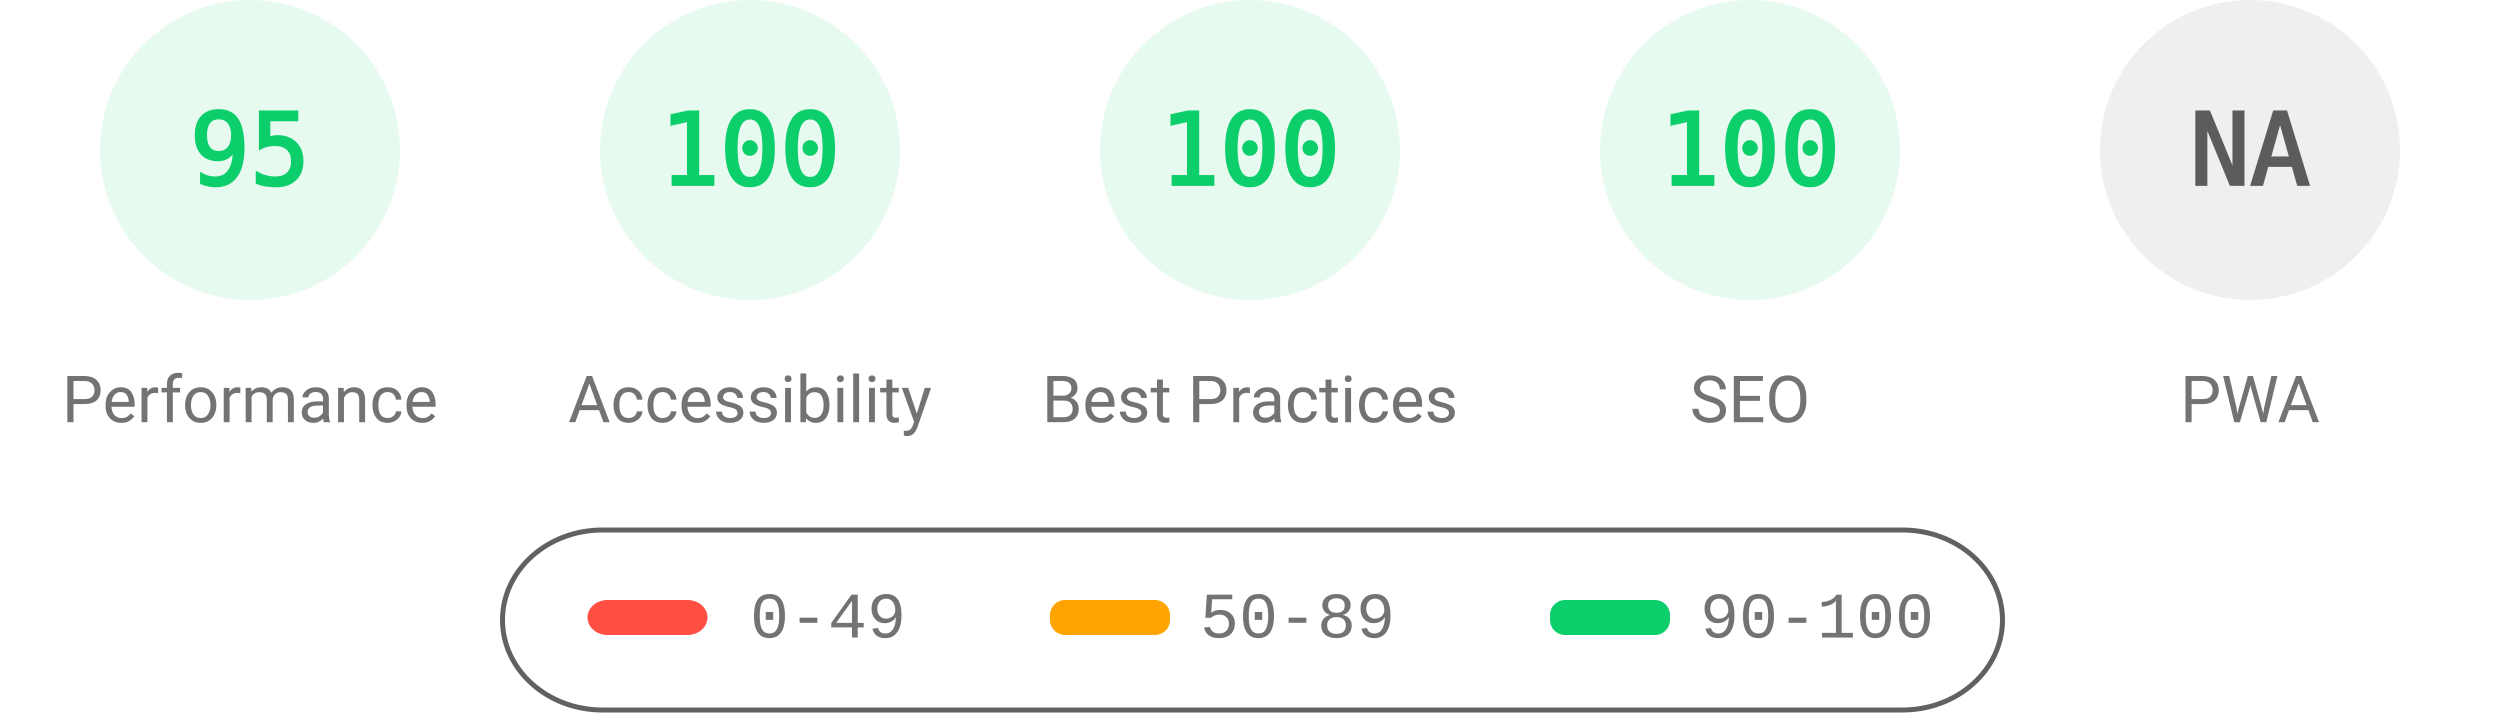
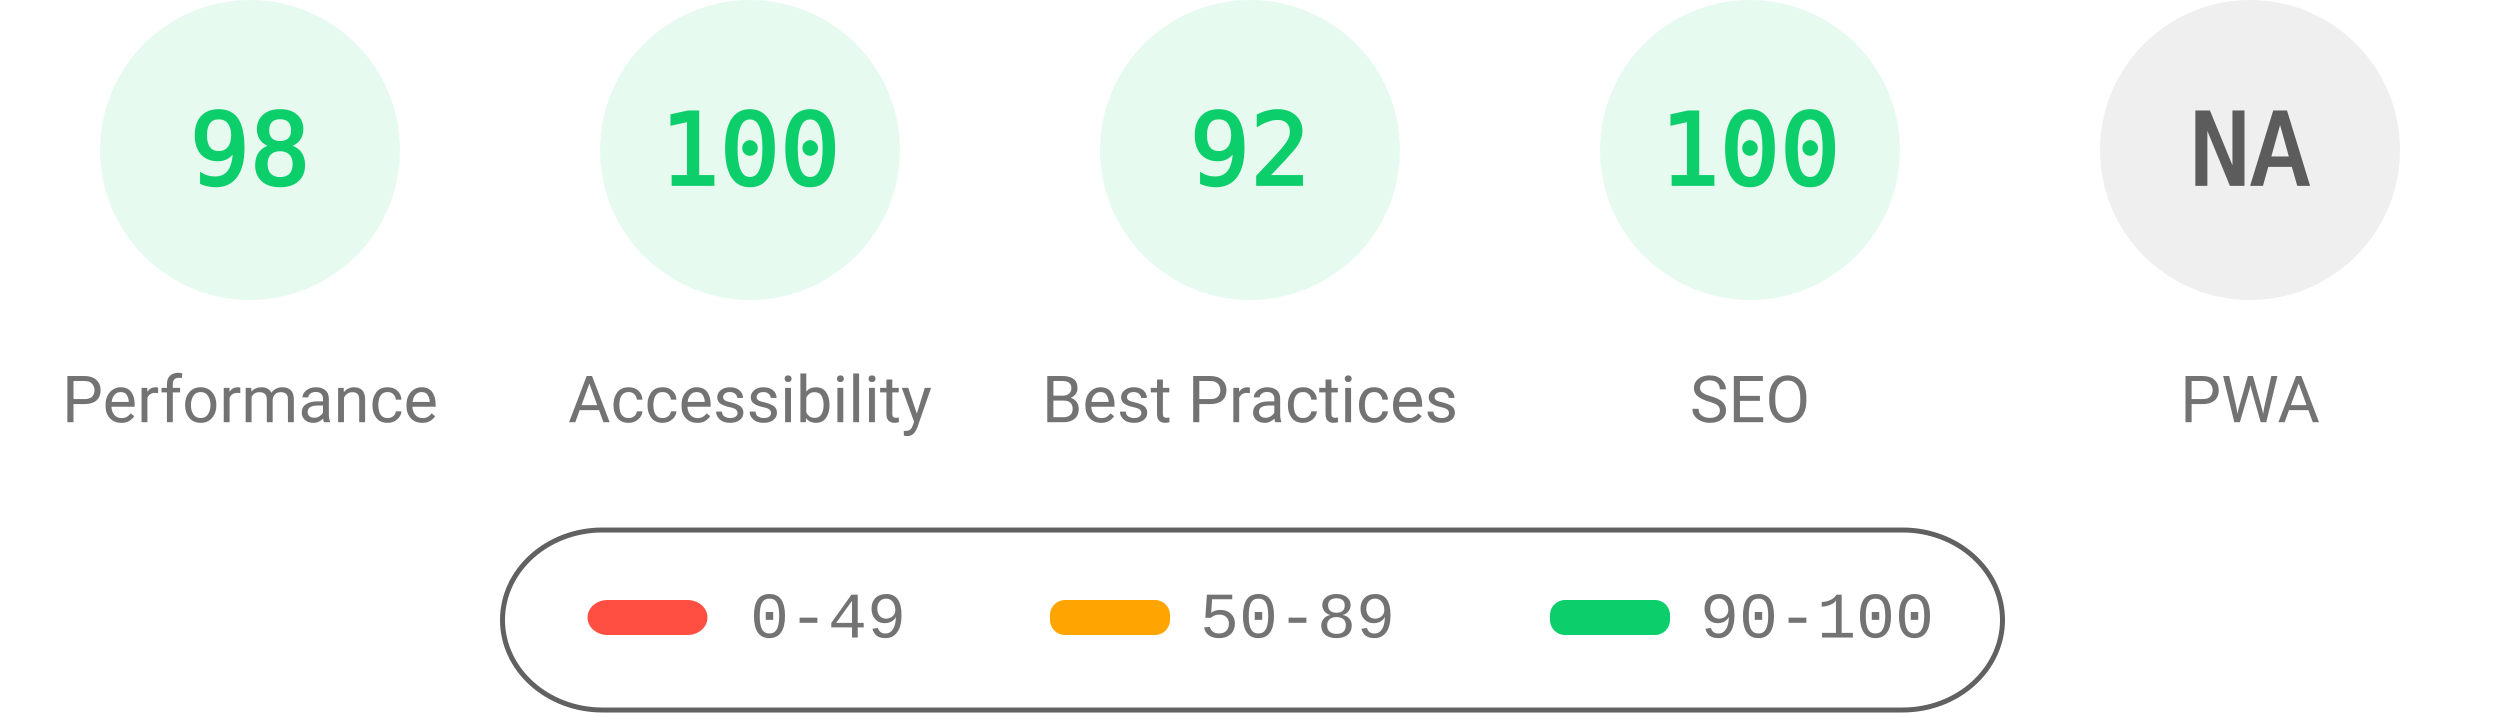
<svg xmlns="http://www.w3.org/2000/svg" fill="none" width="1000" height="285">
  <style>.gauge-base{opacity:.1}.gauge-arc{fill:none;animation-delay:250ms;stroke-linecap:round;transform:rotate(-90deg);transform-origin:100px 60px;animation:load-gauge 1s ease forwards}.guage-text{font-size:40px;font-family:monospace;text-align:center}.guage-red{color:#ff4e42;fill:#ff4e42;stroke:#ff4e42}.guage-orange{color:#ffa400;fill:#ffa400;stroke:#ffa400}.guage-green{color:#0cce6b;fill:#0cce6b;stroke:#0cce6b}.guage-undefined{color:#5c5c5c;fill:#5c5c5c;stroke:#5c5c5c}.guage-title{color:#737373;fill:#737373;stroke:none;font-size:26px;line-height:26px;font-family:Roboto,Halvetica,Arial,sans-serif}@keyframes load-gauge{from{stroke-dasharray:0 352.858}}</style>
  <svg class="guage-div guage-perf guage-green" viewBox="0 0 200 200" width="200" height="200">
    <circle class="gauge-base" r="56" cx="100" cy="60" stroke-width="8" />
-     <circle class="gauge-arc guage-arc-1" r="56" cx="100" cy="60" stroke-width="8" style="stroke-dasharray:334.265,351.858" />
-     <text class="guage-text" x="100" y="60" alignment-baseline="central" dominant-baseline="central" text-anchor="middle">95</text>
+     <circle class="gauge-arc guage-arc-1" r="56" cx="100" cy="60" stroke-width="8" style="stroke-dasharray:344.821,351.858" />
+     <text class="guage-text" x="100" y="60" alignment-baseline="central" dominant-baseline="central" text-anchor="middle">98</text>
    <text class="guage-title" x="100" y="160" alignment-baseline="central" dominant-baseline="central" text-anchor="middle">Performance</text>
  </svg>
  <svg class="guage-div guage-acc guage-green" viewBox="0 0 200 200" width="200" height="200" x="200">
    <circle class="gauge-base" r="56" cx="100" cy="60" stroke-width="8" />
    <circle class="gauge-arc guage-arc-2" r="56" cx="100" cy="60" stroke-width="8" style="stroke-dasharray:351.858,351.858" />
    <text class="guage-text" x="100" y="60" alignment-baseline="central" dominant-baseline="central" text-anchor="middle">100</text>
    <text class="guage-title" x="100" y="160" alignment-baseline="central" dominant-baseline="central" text-anchor="middle">Accessibility</text>
  </svg>
  <svg class="guage-div guage-best guage-green" viewBox="0 0 200 200" width="200" height="200" x="400">
    <circle class="gauge-base" r="56" cx="100" cy="60" stroke-width="8" />
-     <circle class="gauge-arc guage-arc-3" r="56" cx="100" cy="60" stroke-width="8" style="stroke-dasharray:351.858,351.858" />
-     <text class="guage-text" x="100" y="60" alignment-baseline="central" dominant-baseline="central" text-anchor="middle">100</text>
+     <circle class="gauge-arc guage-arc-3" r="56" cx="100" cy="60" stroke-width="8" style="stroke-dasharray:323.709,351.858" />
+     <text class="guage-text" x="100" y="60" alignment-baseline="central" dominant-baseline="central" text-anchor="middle">92</text>
    <text class="guage-title" x="100" y="160" alignment-baseline="central" dominant-baseline="central" text-anchor="middle">Best Practices</text>
  </svg>
  <svg class="guage-div guage-seo guage-green" viewBox="0 0 200 200" width="200" height="200" x="600">
    <circle class="gauge-base" r="56" cx="100" cy="60" stroke-width="8" />
    <circle class="gauge-arc guage-arc-4" r="56" cx="100" cy="60" stroke-width="8" style="stroke-dasharray:351.858,351.858" />
    <text class="guage-text" x="100" y="60" alignment-baseline="central" dominant-baseline="central" text-anchor="middle">100</text>
    <text class="guage-title" x="100" y="160" alignment-baseline="central" dominant-baseline="central" text-anchor="middle">SEO</text>
  </svg>
  <svg class="guage-div guage-pwa guage-undefined" viewBox="0 0 200 200" width="200" height="200" x="800">
    <circle class="gauge-base" r="56" cx="100" cy="60" stroke-width="8" />
    <circle class="gauge-arc guage-arc-4" r="56" cx="100" cy="60" stroke-width="8" style="stroke-dasharray:351.858,351.858" />
    <text class="guage-text" x="100" y="60" alignment-baseline="central" dominant-baseline="central" text-anchor="middle">NA</text>
    <text class="guage-title" x="100" y="160" alignment-baseline="central" dominant-baseline="central" text-anchor="middle">PWA</text>
  </svg>
  <svg width="604" height="76" x="200" y="210">
    <path fill="none" id="canvas_background" d="M-1-1h604v80H-1z" />
    <rect fill-opacity="0" stroke="#616161" stroke-width="2" rx="40" id="svg_2" height="72" width="600" y="2" x="1" fill="#000" />
    <rect stroke="#000" rx="8" id="svg_3" height="14" width="48" y="30" x="35" stroke-opacity="null" stroke-width="0" fill="#ff4e42" />
    <rect stroke="#000" rx="6" id="svg_4" height="14" width="48" y="30" x="220" stroke-opacity="null" stroke-width="0" fill="#ffa400" />
    <rect stroke="#000" rx="6" id="svg_5" height="14" width="48" y="30" x="420" stroke-opacity="null" stroke-width="0" fill="#0cce6b" />
    <text xml:space="preserve" text-anchor="start" font-family="'Courier New', Courier, monospace" font-size="26" id="svg_6" y="45" x="100" stroke-opacity="null" stroke-width="0" stroke="#000" fill="#737373">0-49</text>
    <text xml:space="preserve" text-anchor="start" font-family="'Courier New', Courier, monospace" font-size="26" id="svg_7" y="45" x="280" stroke-opacity="null" stroke-width="0" stroke="#000" fill="#737373">50-89</text>
    <text xml:space="preserve" text-anchor="start" font-family="'Courier New', Courier, monospace" font-size="26" id="svg_8" y="45" x="480" stroke-opacity="null" stroke-width="0" stroke="#000" fill="#737373">90-100</text>
  </svg>
</svg>
